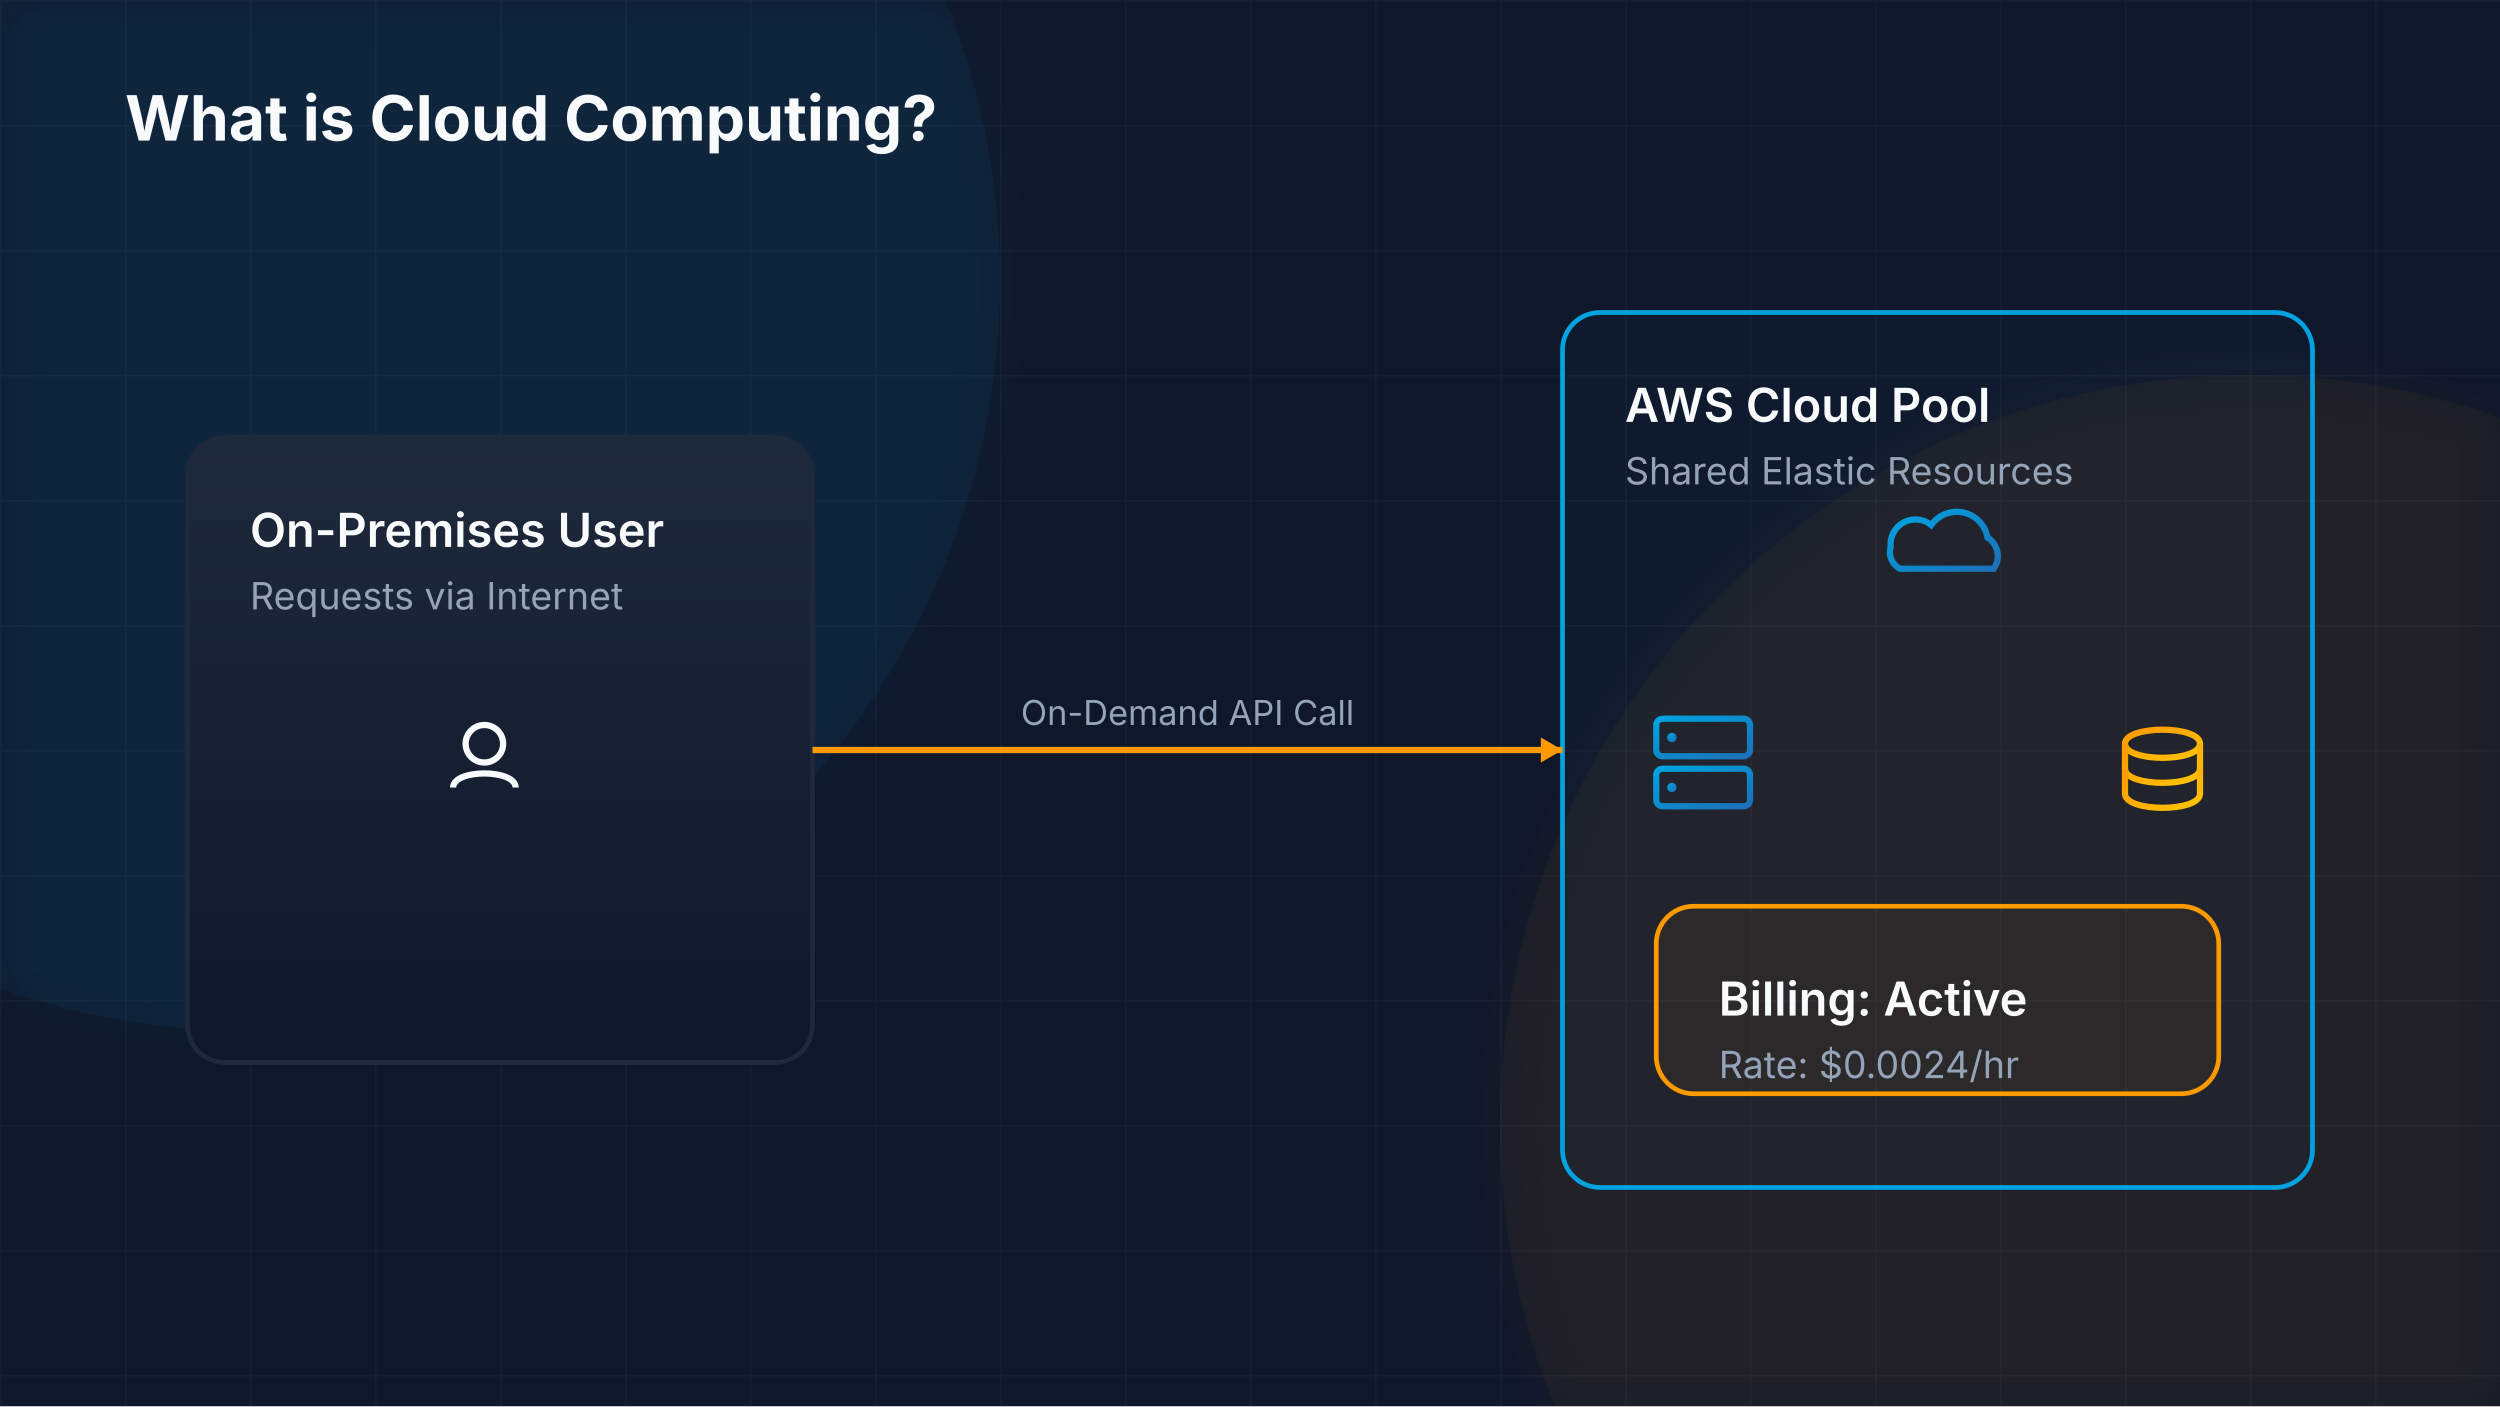
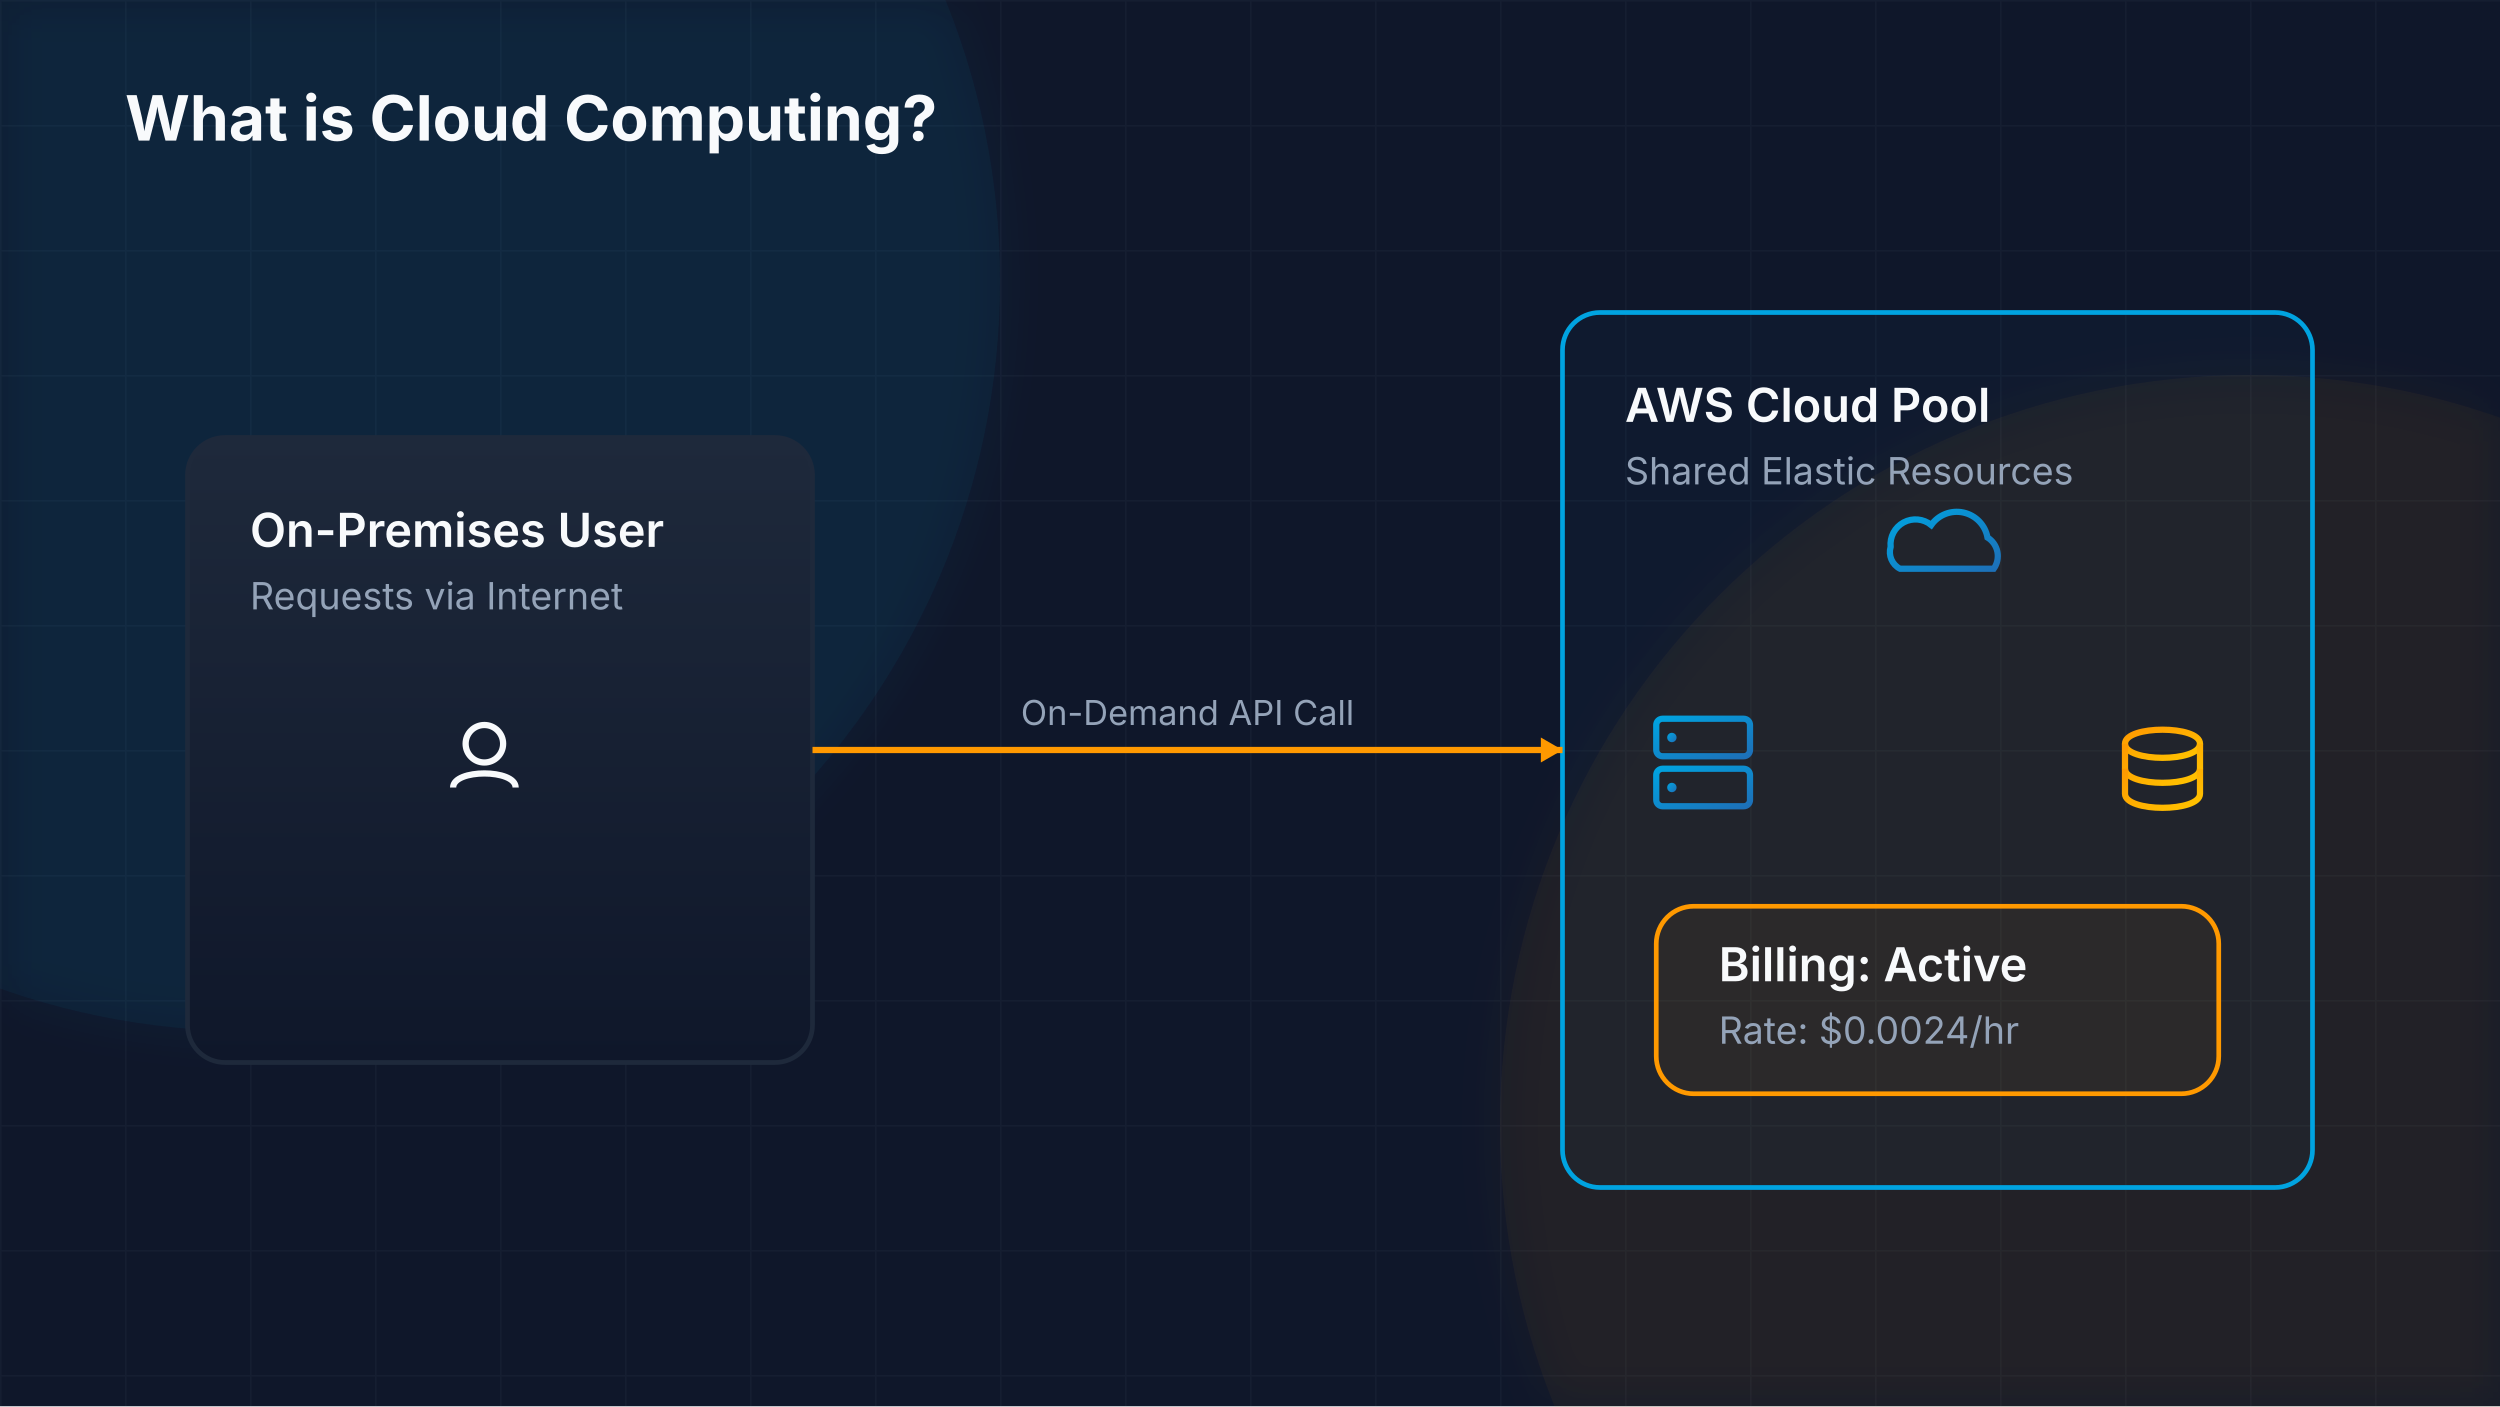
<svg xmlns="http://www.w3.org/2000/svg" viewBox="0 0 800 450" width="100%" height="100%">
  <defs>
    <linearGradient id="aws-orange" x1="0%" y1="0%" x2="100%" y2="100%">
      <stop offset="0%" stop-color="#FF9900" />
      <stop offset="100%" stop-color="#FFC400" />
    </linearGradient>
    <linearGradient id="cloud-blue" x1="0%" y1="0%" x2="100%" y2="100%">
      <stop offset="0%" stop-color="#00A3E0" />
      <stop offset="100%" stop-color="#1D70B8" />
    </linearGradient>
    <linearGradient id="success-green" x1="0%" y1="0%" x2="100%" y2="100%">
      <stop offset="0%" stop-color="#10B981" />
      <stop offset="100%" stop-color="#059669" />
    </linearGradient>
    <linearGradient id="alert-red" x1="0%" y1="0%" x2="100%" y2="100%">
      <stop offset="0%" stop-color="#EF4444" />
      <stop offset="100%" stop-color="#DC2626" />
    </linearGradient>
    <linearGradient id="warning-gold" x1="0%" y1="0%" x2="100%" y2="100%">
      <stop offset="0%" stop-color="#F59E0B" />
      <stop offset="100%" stop-color="#D97706" />
    </linearGradient>
    <linearGradient id="dark-card" x1="0%" y1="0%" x2="0%" y2="100%">
      <stop offset="0%" stop-color="#1E293B" />
      <stop offset="100%" stop-color="#0F172A" />
    </linearGradient>
    <filter id="glow-orange" x="-20%" y="-20%" width="140%" height="140%">
      <feGaussianBlur stdDeviation="8" result="blur" />
      <feComposite in="SourceGraphic" in2="blur" operator="over" />
    </filter>
    <filter id="glow-blue" x="-20%" y="-20%" width="140%" height="140%">
      <feGaussianBlur stdDeviation="8" result="blur" />
      <feComposite in="SourceGraphic" in2="blur" operator="over" />
    </filter>
    <pattern id="grid" width="40" height="40" patternUnits="userSpaceOnUse">
      <path d="M 40 0 L 0 0 0 40" fill="none" stroke="rgba(148, 163, 184, 0.05)" stroke-width="1" />
    </pattern>
  </defs>
  <rect width="800" height="450" fill="#0F172A" />
  <rect width="800" height="450" fill="url(#grid)" />
  <circle cx="80.0" cy="90.0" r="240.0" fill="rgba(0, 163, 224, 0.05)" filter="url(#glow-blue)" />
  <circle cx="720.0" cy="360.0" r="240.0" fill="rgba(255, 153, 0, 0.04)" filter="url(#glow-orange)" />
  <text x="40" y="45" font-family="Inter, system-ui, sans-serif" font-size="20" font-weight="700" fill="#F8FAFC">What is Cloud Computing?</text>
  <rect x="60" y="140" width="200" height="200" rx="12" fill="url(#dark-card)" stroke="#1E293B" stroke-width="1.5" />
  <text x="80" y="175" font-family="Inter, system-ui, sans-serif" font-size="15" font-weight="600" fill="#F8FAFC">On-Premises User</text>
  <text x="80" y="195" font-family="Inter, system-ui, sans-serif" font-size="12" fill="#94A3B8">Requests via Internet</text>
  <g transform="translate(145,230)">
    <circle cx="10" cy="8" r="6" fill="none" stroke="#F8FAFC" stroke-width="2" />
    <path d="M 0 22 C 0 16, 20 16, 20 22" fill="none" stroke="#F8FAFC" stroke-width="2" />
  </g>
  <rect x="500" y="100" width="240" height="280" rx="12" fill="rgba(0,163,224,0.03)" stroke="#00A3E0" stroke-width="1.5" />
  <text x="520" y="135" font-family="Inter, system-ui, sans-serif" font-size="15" font-weight="600" fill="#F8FAFC">AWS Cloud Pool</text>
  <text x="520" y="155" font-family="Inter, system-ui, sans-serif" font-size="12" fill="#94A3B8">Shared Elastic Resources</text>
  <g transform="translate(600,160)">
    <path d="M 5 15 A 8 8 0 0 1 18 8 A 10 10 0 0 1 36 12 A 7 7 0 0 1 38 22 L 8 22 A 6 6 0 0 1 5 15 Z" fill="none" stroke="url(#cloud-blue)" stroke-width="2" />
  </g>
  <g transform="translate(530,230)">
    <rect x="0" y="0" width="30" height="12" rx="2" fill="none" stroke="url(#cloud-blue)" stroke-width="2" />
    <circle cx="5" cy="6" r="1.5" fill="url(#cloud-blue)" />
    <line x1="12" y1="6" x2="25" y2="6" stroke="url(#cloud-blue)" stroke-width="2" />
    <rect x="0" y="16" width="30" height="12" rx="2" fill="none" stroke="url(#cloud-blue)" stroke-width="2" />
    <circle cx="5" cy="22" r="1.5" fill="url(#cloud-blue)" />
    <line x1="12" y1="22" x2="25" y2="22" stroke="url(#cloud-blue)" stroke-width="2" />
  </g>
  <g transform="translate(680,230)">
    <path d="M 0 8 C 0 2, 24 2, 24 8 C 24 14, 0 14, 0 8 Z" fill="none" stroke="url(#aws-orange)" stroke-width="2" />
    <path d="M 0 8 L 0 16 C 0 22, 24 22, 24 16 L 24 8" fill="none" stroke="url(#aws-orange)" stroke-width="2" />
    <path d="M 0 16 L 0 24 C 0 30, 24 30, 24 24 L 24 16" fill="none" stroke="url(#aws-orange)" stroke-width="2" />
  </g>
  <rect x="530" y="290" width="180" height="60" rx="12" fill="rgba(255, 153, 0, 0.05)" stroke="#FF9900" stroke-width="1.5" />
-   <text x="550" y="325" font-family="Inter, system-ui, sans-serif" font-size="15" font-weight="600" fill="#F8FAFC">Billing: Active</text>
-   <text x="550" y="345" font-family="Inter, system-ui, sans-serif" font-size="12" fill="#94A3B8">Rate: $0.0024/hr</text>
+   <text x="550" y="314.0" font-family="Inter, system-ui, sans-serif" font-size="15" font-weight="600" fill="#F8FAFC">Billing: Active</text>
+   <text x="550" y="334.0" font-family="Inter, system-ui, sans-serif" font-size="12" fill="#94A3B8">Rate: $0.0024/hr</text>
  <line x1="260" y1="240" x2="500" y2="240" stroke="#FF9900" stroke-width="2" />
  <path d="M 500 240 L 493.072 244.0 L 493.072 236.0 Z" fill="#FF9900" />
  <text x="380.0" y="232.0" font-family="Inter, system-ui, sans-serif" font-size="11" fill="#94A3B8" text-anchor="middle">On-Demand API Call</text>
</svg>
